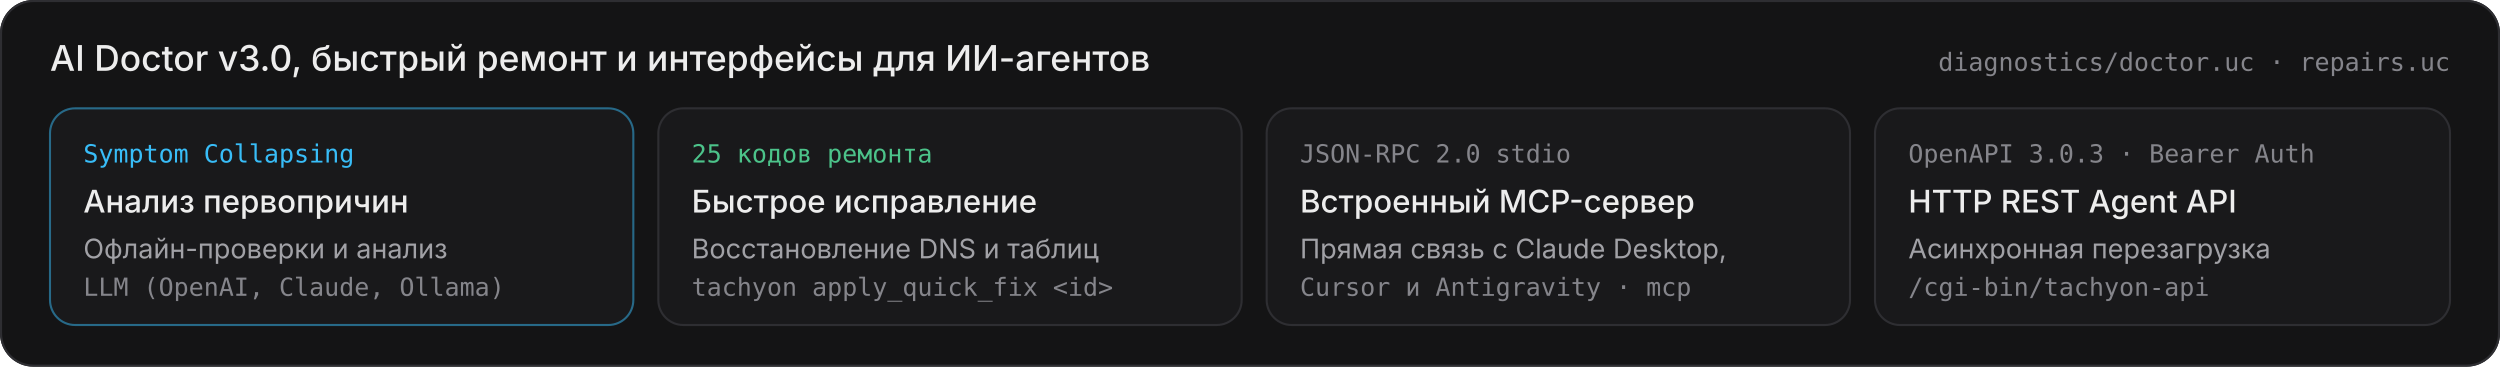
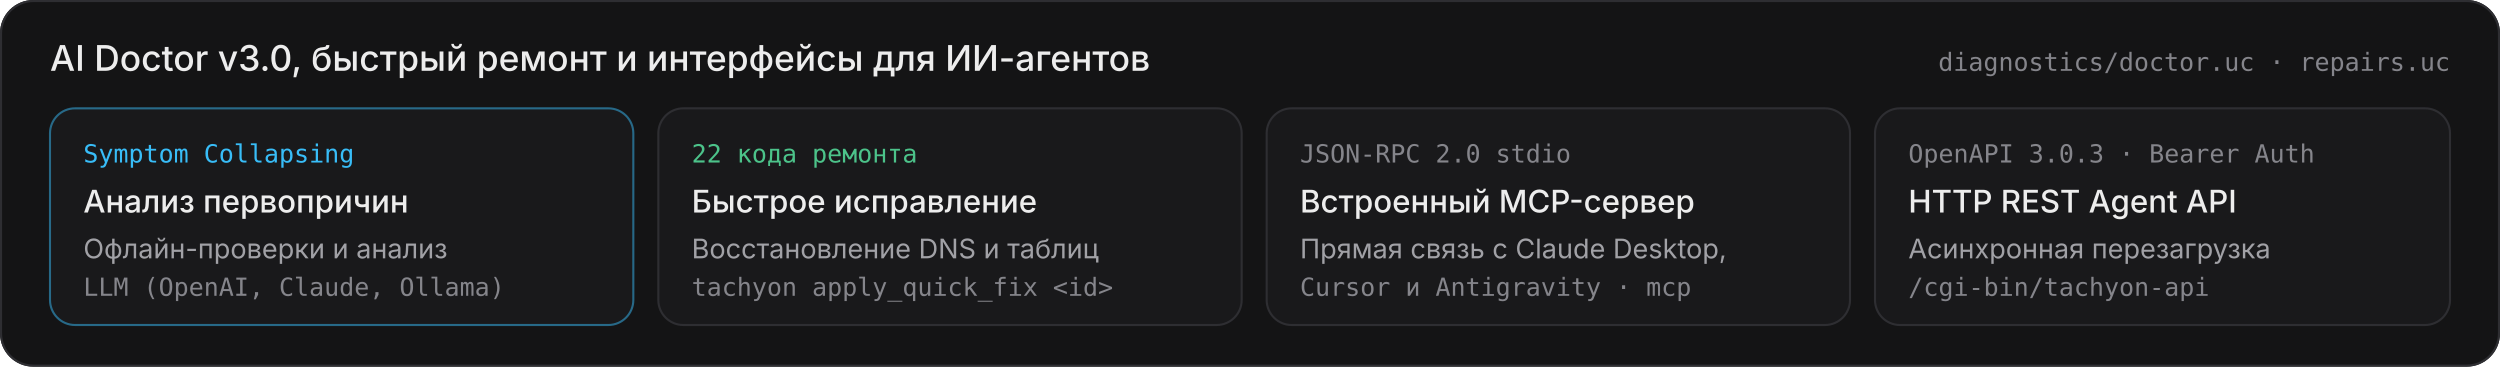
<svg xmlns="http://www.w3.org/2000/svg" width="1200" height="176" viewBox="0 0 1200 176" role="img" aria-labelledby="title desc">
  <rect width="1200" height="176" rx="16" fill="#141415" />
  <rect x="0.5" y="0.5" width="1199" height="175" rx="15.5" fill="none" stroke="#2e2e32" stroke-width="1" />
  <text x="24" y="34" fill="#ededed" font-family="-apple-system, BlinkMacSystemFont, 'Segoe UI', Inter, sans-serif" font-size="17" font-weight="500">AI Doctor v3.0, быстрый ремонт и интерфейсы для ИИ-агентов</text>
  <text x="1176" y="34" text-anchor="end" fill="#85858b" font-family="ui-monospace, SFMono-Regular, Menlo, Consolas, monospace" font-size="12" font-weight="400">diagnostics/doctor.uc · repairs.uc</text>
  <g transform="translate(24, 52)">
    <rect x="0" y="0" width="280" height="104" rx="12" fill="#19191b" stroke="#38bdf8" stroke-width="1" stroke-opacity="0.5" />
    <text x="16" y="26" fill="#38bdf8" font-family="ui-monospace, SFMono-Regular, Menlo, Consolas, monospace" font-size="12" font-weight="500">Symptom Collapsing</text>
    <text x="16" y="50" fill="#ededed" font-family="-apple-system, BlinkMacSystemFont, 'Segoe UI', Inter, sans-serif" font-size="15" font-weight="500">Анализ первопричин</text>
    <text x="16" y="72" fill="#a1a1a6" font-family="-apple-system, BlinkMacSystemFont, 'Segoe UI', Inter, sans-serif" font-size="13" font-weight="400">Офлайн-проверки и анализ</text>
    <text x="16" y="90" fill="#85858b" font-family="ui-monospace, SFMono-Regular, Menlo, Consolas, monospace" font-size="12" font-weight="400">LLM (OpenAI, Claude, Ollama)</text>
  </g>
  <g transform="translate(316, 52)">
    <rect x="0" y="0" width="280" height="104" rx="12" fill="#19191b" stroke="#2e2e32" stroke-width="1" />
-     <text x="16" y="26" fill="#4cc38a" font-family="ui-monospace, SFMono-Regular, Menlo, Consolas, monospace" font-size="12" font-weight="500">25 кодов ремонта</text>
+     <text x="16" y="26" fill="#4cc38a" font-family="ui-monospace, SFMono-Regular, Menlo, Consolas, monospace" font-size="12" font-weight="500">22 кода ремонта</text>
    <text x="16" y="50" fill="#ededed" font-family="-apple-system, BlinkMacSystemFont, 'Segoe UI', Inter, sans-serif" font-size="15" font-weight="500">Быстрое исправление</text>
    <text x="16" y="72" fill="#a1a1a6" font-family="-apple-system, BlinkMacSystemFont, 'Segoe UI', Inter, sans-serif" font-size="13" font-weight="400">Восстановление DNS и таблиц</text>
    <text x="16" y="90" fill="#85858b" font-family="ui-monospace, SFMono-Regular, Menlo, Consolas, monospace" font-size="12" font-weight="400">tachyon apply_quick_fix &lt;id&gt;</text>
  </g>
  <g transform="translate(608, 52)">
    <rect x="0" y="0" width="280" height="104" rx="12" fill="#19191b" stroke="#2e2e32" stroke-width="1" />
    <text x="16" y="26" fill="#85858b" font-family="ui-monospace, SFMono-Regular, Menlo, Consolas, monospace" font-size="12" font-weight="500">JSON-RPC 2.0 stdio</text>
    <text x="16" y="50" fill="#ededed" font-family="-apple-system, BlinkMacSystemFont, 'Segoe UI', Inter, sans-serif" font-size="15" font-weight="500">Встроенный MCP-сервер</text>
    <text x="16" y="72" fill="#a1a1a6" font-family="-apple-system, BlinkMacSystemFont, 'Segoe UI', Inter, sans-serif" font-size="13" font-weight="400">Прямая связь с Claude Desktop,</text>
    <text x="16" y="90" fill="#85858b" font-family="ui-monospace, SFMono-Regular, Menlo, Consolas, monospace" font-size="12" font-weight="400">Cursor и Antigravity · mcp</text>
  </g>
  <g transform="translate(900, 52)">
    <rect x="0" y="0" width="276" height="104" rx="12" fill="#19191b" stroke="#2e2e32" stroke-width="1" />
    <text x="16" y="26" fill="#85858b" font-family="ui-monospace, SFMono-Regular, Menlo, Consolas, monospace" font-size="12" font-weight="500">OpenAPI 3.0.3 · Bearer Auth</text>
    <text x="16" y="50" fill="#ededed" font-family="-apple-system, BlinkMacSystemFont, 'Segoe UI', Inter, sans-serif" font-size="15" font-weight="500">HTTP REST Agent API</text>
    <text x="16" y="72" fill="#a1a1a6" font-family="-apple-system, BlinkMacSystemFont, 'Segoe UI', Inter, sans-serif" font-size="13" font-weight="400">Асинхронная перезагрузка</text>
    <text x="16" y="90" fill="#85858b" font-family="ui-monospace, SFMono-Regular, Menlo, Consolas, monospace" font-size="12" font-weight="400">/cgi-bin/tachyon-api</text>
  </g>
</svg>
